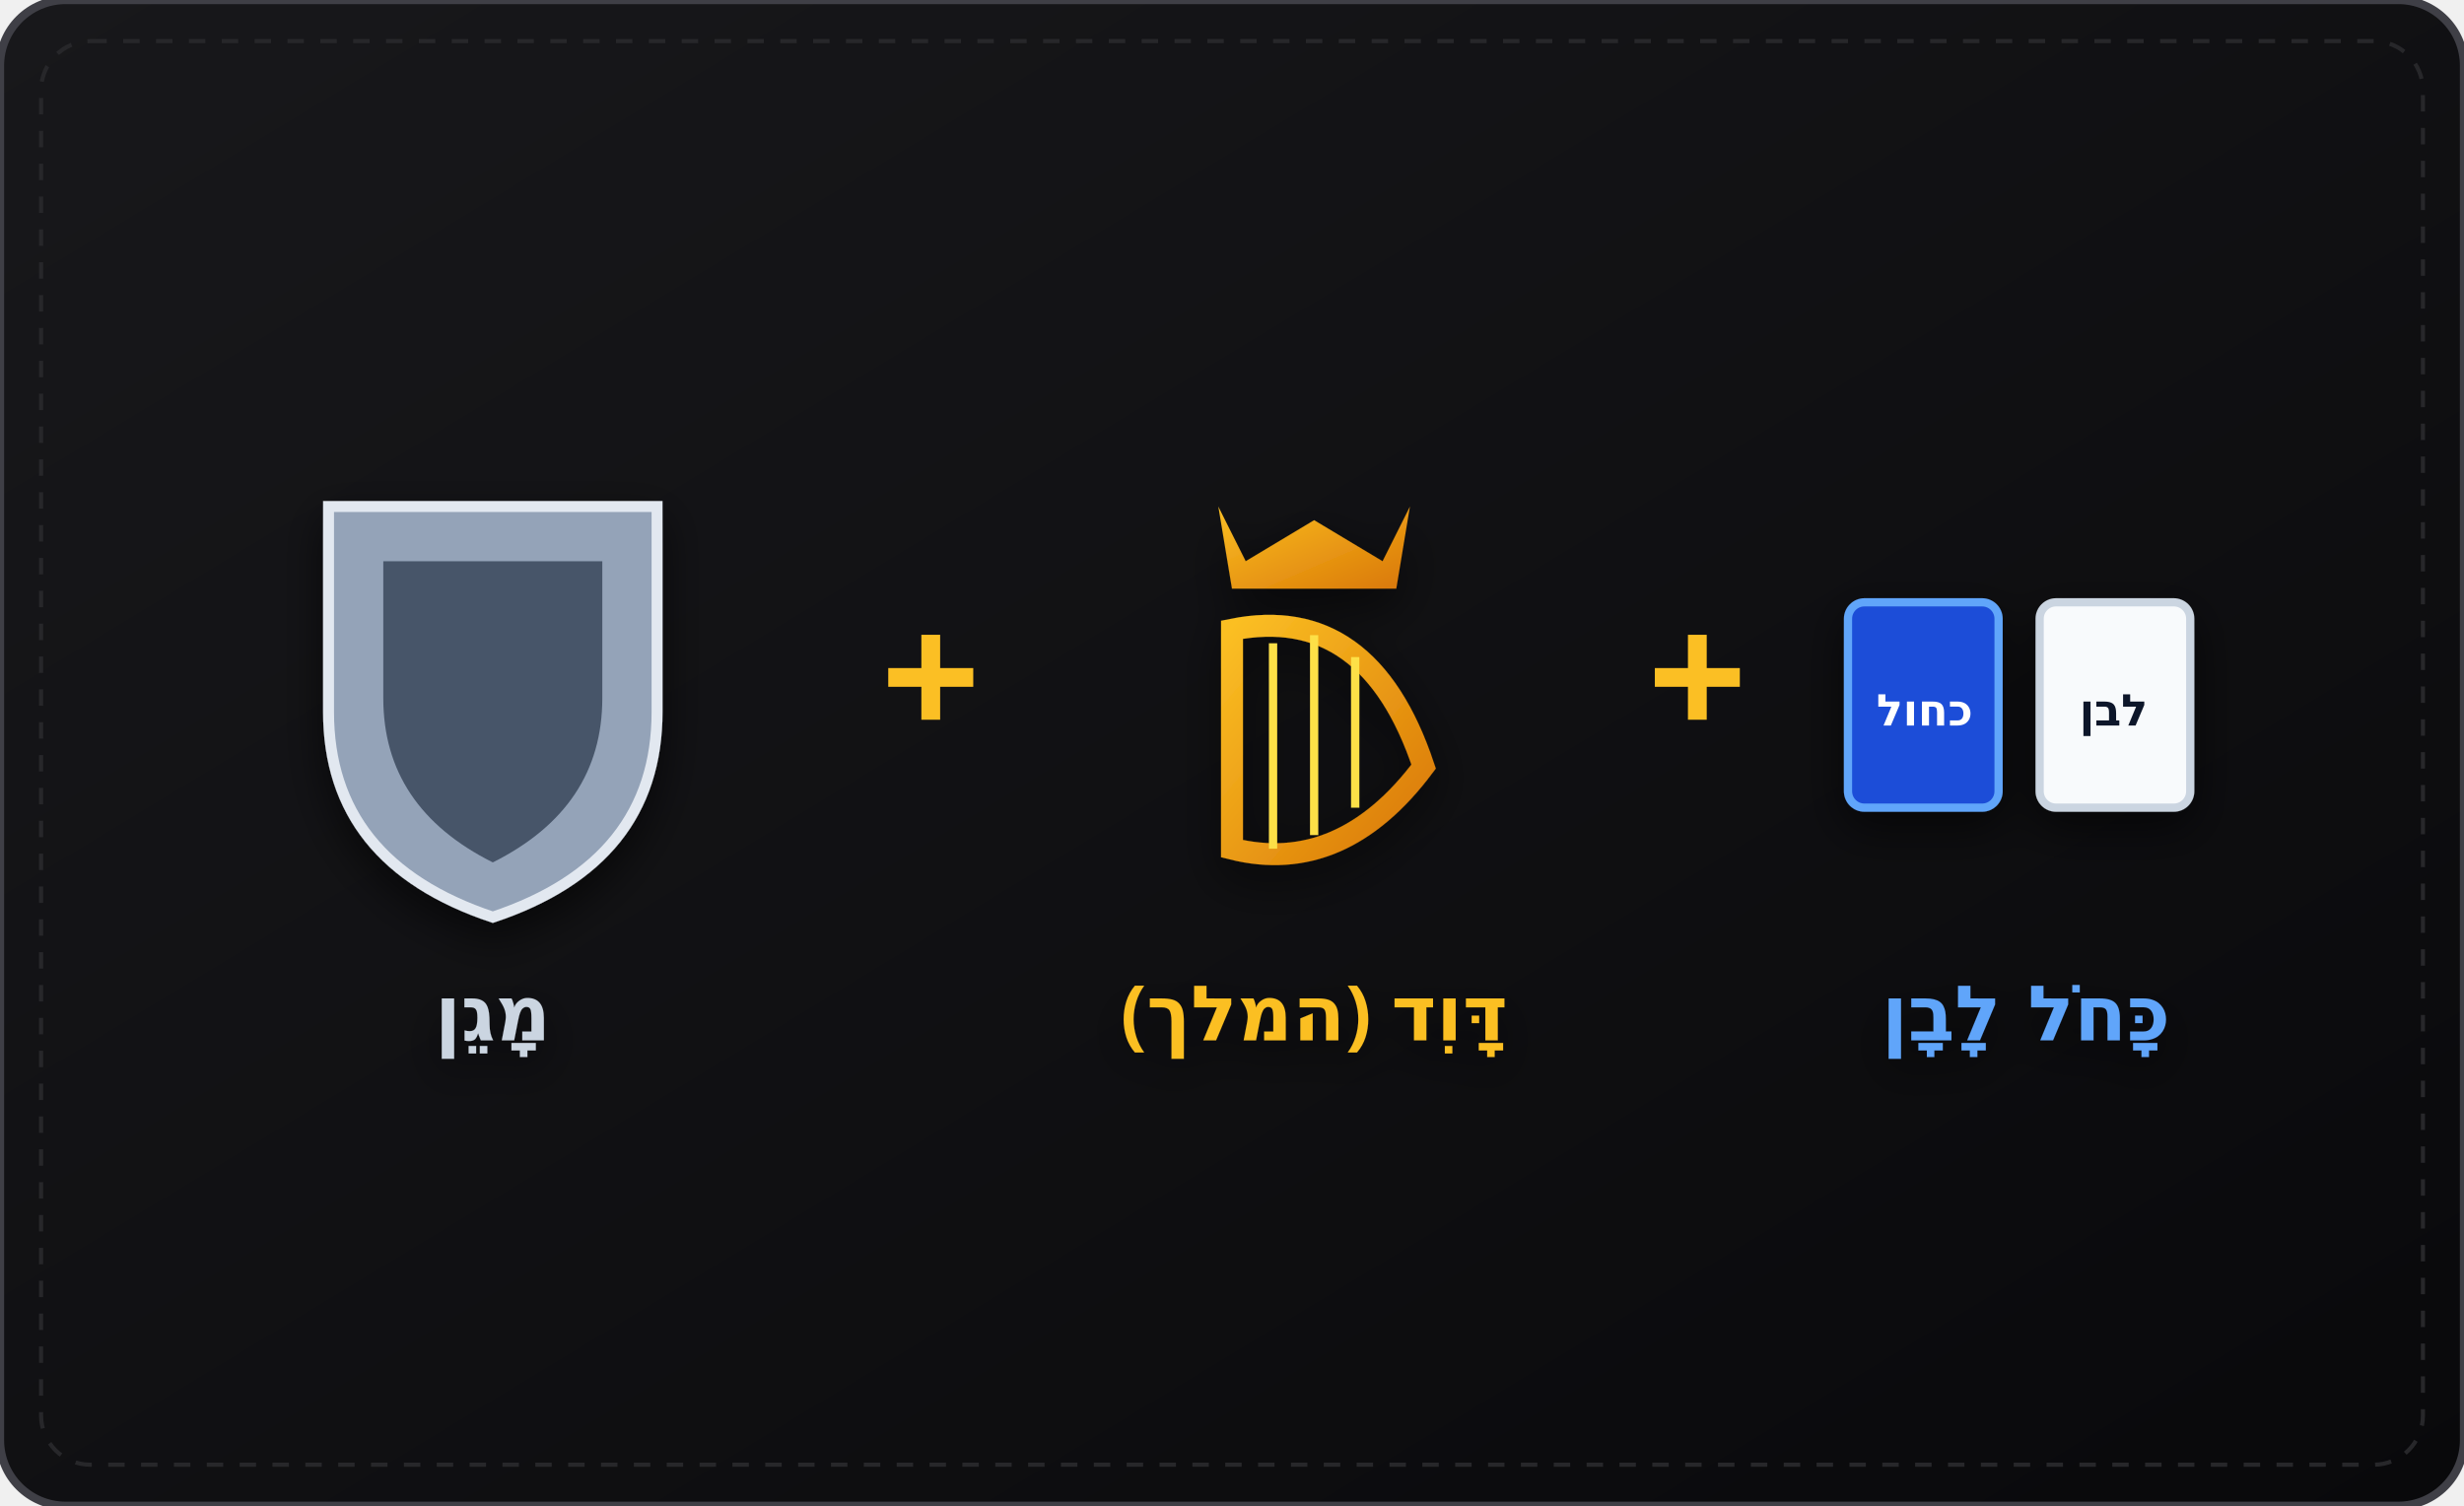
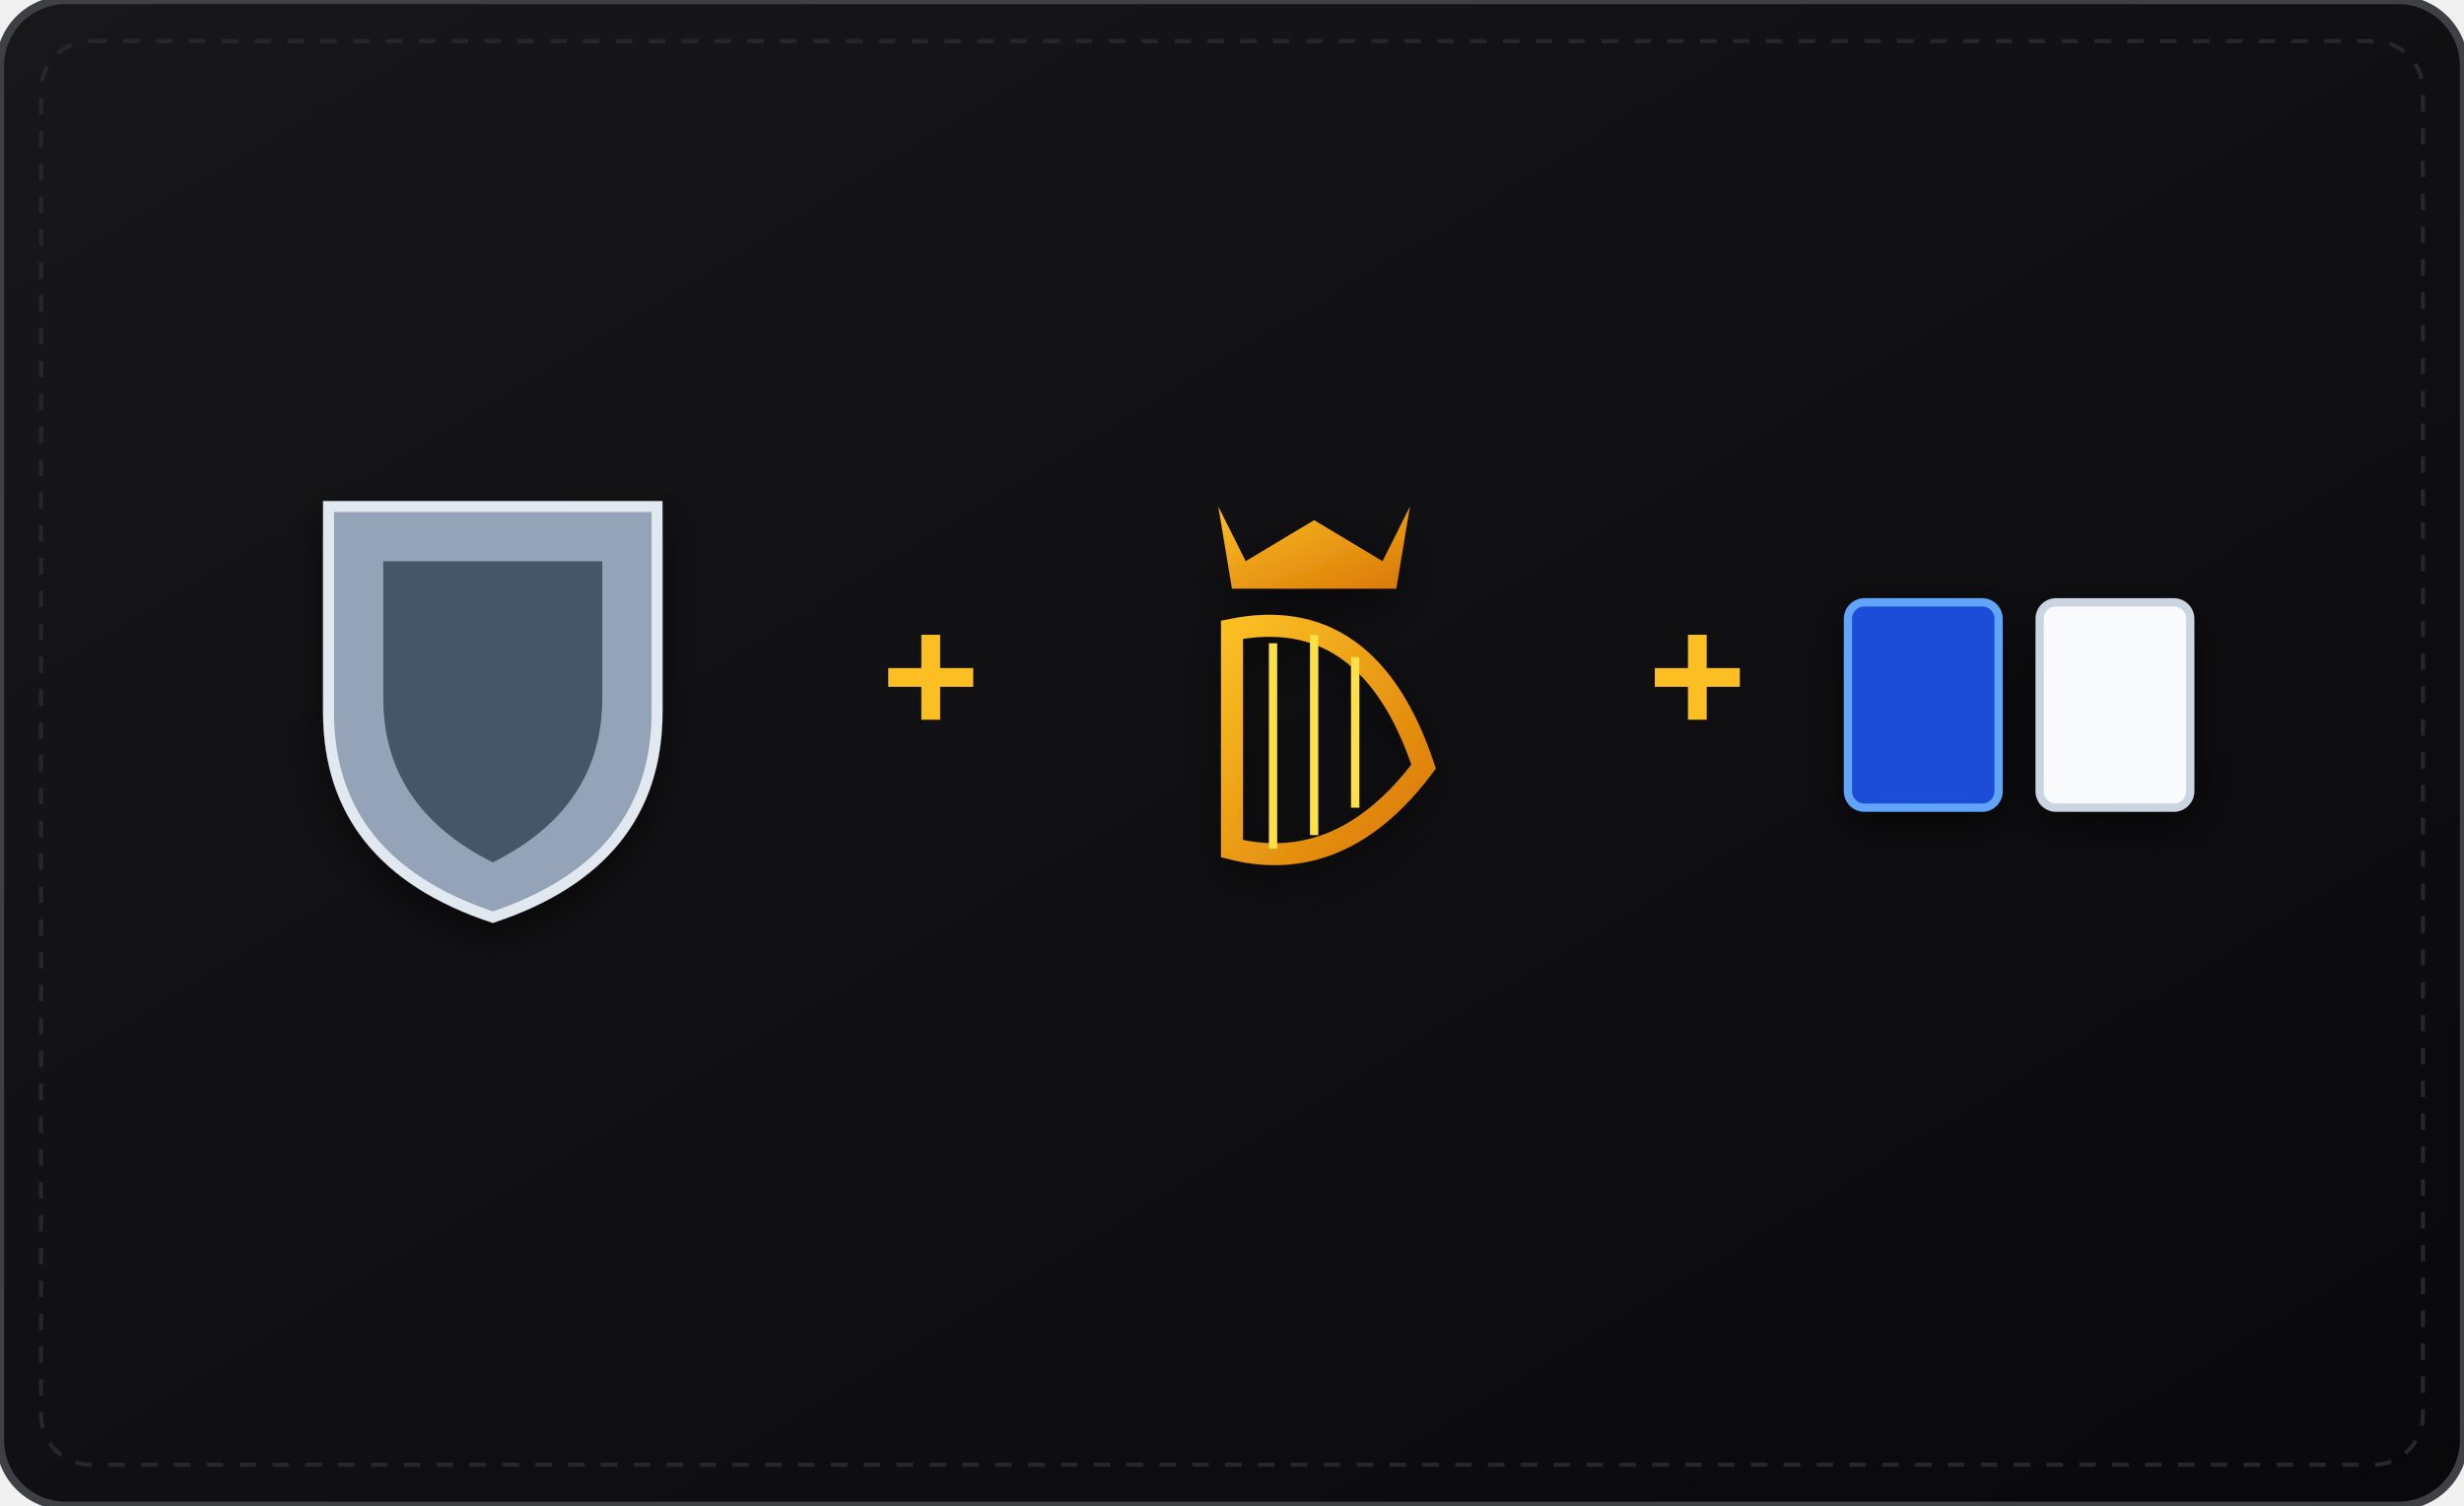
<svg xmlns="http://www.w3.org/2000/svg" viewBox="0 0 900 550" width="100%" height="100%" class="rebus-svg">
  <defs>
    <linearGradient id="bgGrad" x1="0%" y1="0%" x2="100%" y2="100%">
      <stop offset="0%" stop-color="#18181b" />
      <stop offset="100%" stop-color="#09090b" />
    </linearGradient>
    <linearGradient id="cardGrad" x1="0%" y1="0%" x2="0%" y2="100%">
      <stop offset="0%" stop-color="#27272a" />
      <stop offset="100%" stop-color="#18181b" />
    </linearGradient>
    <linearGradient id="goldGrad" x1="0%" y1="0%" x2="100%" y2="100%">
      <stop offset="0%" stop-color="#fbbf24" />
      <stop offset="100%" stop-color="#d97706" />
    </linearGradient>
    <linearGradient id="blueGrad" x1="0%" y1="0%" x2="100%" y2="100%">
      <stop offset="0%" stop-color="#60a5fa" />
      <stop offset="100%" stop-color="#2563eb" />
    </linearGradient>
    <linearGradient id="redGrad" x1="0%" y1="0%" x2="100%" y2="100%">
      <stop offset="0%" stop-color="#f87171" />
      <stop offset="100%" stop-color="#dc2626" />
    </linearGradient>
    <linearGradient id="greenGrad" x1="0%" y1="0%" x2="100%" y2="100%">
      <stop offset="0%" stop-color="#34d399" />
      <stop offset="100%" stop-color="#059669" />
    </linearGradient>
    <filter id="shadow" x="-20%" y="-20%" width="140%" height="140%">
      <feDropShadow dx="0" dy="6" stdDeviation="8" flood-color="#000" flood-opacity="0.6" />
    </filter>
  </defs>
  <rect width="900" height="550" rx="24" fill="url(#bgGrad)" stroke="#3f3f46" stroke-width="3" />
  <rect x="15" y="15" width="870" height="520" rx="18" fill="none" stroke="#27272a" stroke-width="1.5" stroke-dasharray="6 6" />
  <g transform="translate(180, 250)" filter="url(#shadow)">
    <path d="M-60,-65 L60,-65 L60,10 Q60,65 0,85 Q-60,65 -60,10 Z" fill="#94a3b8" stroke="#e2e8f0" stroke-width="4" />
    <path d="M-40,-45 L40,-45 L40,5 Q40,45 0,65 Q-40,45 -40,5 Z" fill="#475569" />
-     <text x="0" y="130" font-family="system-ui, sans-serif" font-size="28" font-weight="900" fill="#cbd5e1" text-anchor="middle">מָגֵן</text>
  </g>
  <text x="340" y="270" font-family="system-ui, sans-serif" font-size="64" font-weight="900" fill="#fbbf24" text-anchor="middle">+</text>
  <g transform="translate(480, 250)" filter="url(#shadow)">
    <path d="M-35,-65 L-25,-45 L0,-60 L25,-45 L35,-65 L30,-35 L-30,-35 Z" fill="url(#goldGrad)" />
    <path d="M-30,-20 Q20,-30 40,30 Q10,70 -30,60 Z" stroke="url(#goldGrad)" stroke-width="8" fill="none" />
    <line x1="-15" y1="-15" x2="-15" y2="60" stroke="#fde047" stroke-width="3" />
    <line x1="0" y1="-18" x2="0" y2="55" stroke="#fde047" stroke-width="3" />
    <line x1="15" y1="-10" x2="15" y2="45" stroke="#fde047" stroke-width="3" />
-     <text x="0" y="130" font-family="system-ui, sans-serif" font-size="28" font-weight="900" fill="#fbbf24" text-anchor="middle">דָּוִד (המלך)</text>
  </g>
  <text x="620" y="270" font-family="system-ui, sans-serif" font-size="64" font-weight="900" fill="#fbbf24" text-anchor="middle">+</text>
  <g transform="translate(740, 250)" filter="url(#shadow)">
    <rect x="-65" y="-30" width="55" height="75" rx="6" fill="#1d4ed8" stroke="#60a5fa" stroke-width="3" />
    <rect x="5" y="-30" width="55" height="75" rx="6" fill="#f8fafc" stroke="#cbd5e1" stroke-width="3" />
-     <text x="-37" y="15" font-family="system-ui, sans-serif" font-size="16" font-weight="900" fill="#ffffff" text-anchor="middle">כחול</text>
-     <text x="32" y="15" font-family="system-ui, sans-serif" font-size="16" font-weight="900" fill="#0f172a" text-anchor="middle">לבן</text>
-     <text x="0" y="130" font-family="system-ui, sans-serif" font-size="28" font-weight="900" fill="#60a5fa" text-anchor="middle">כָּחֹל לָבָן</text>
  </g>
</svg>
